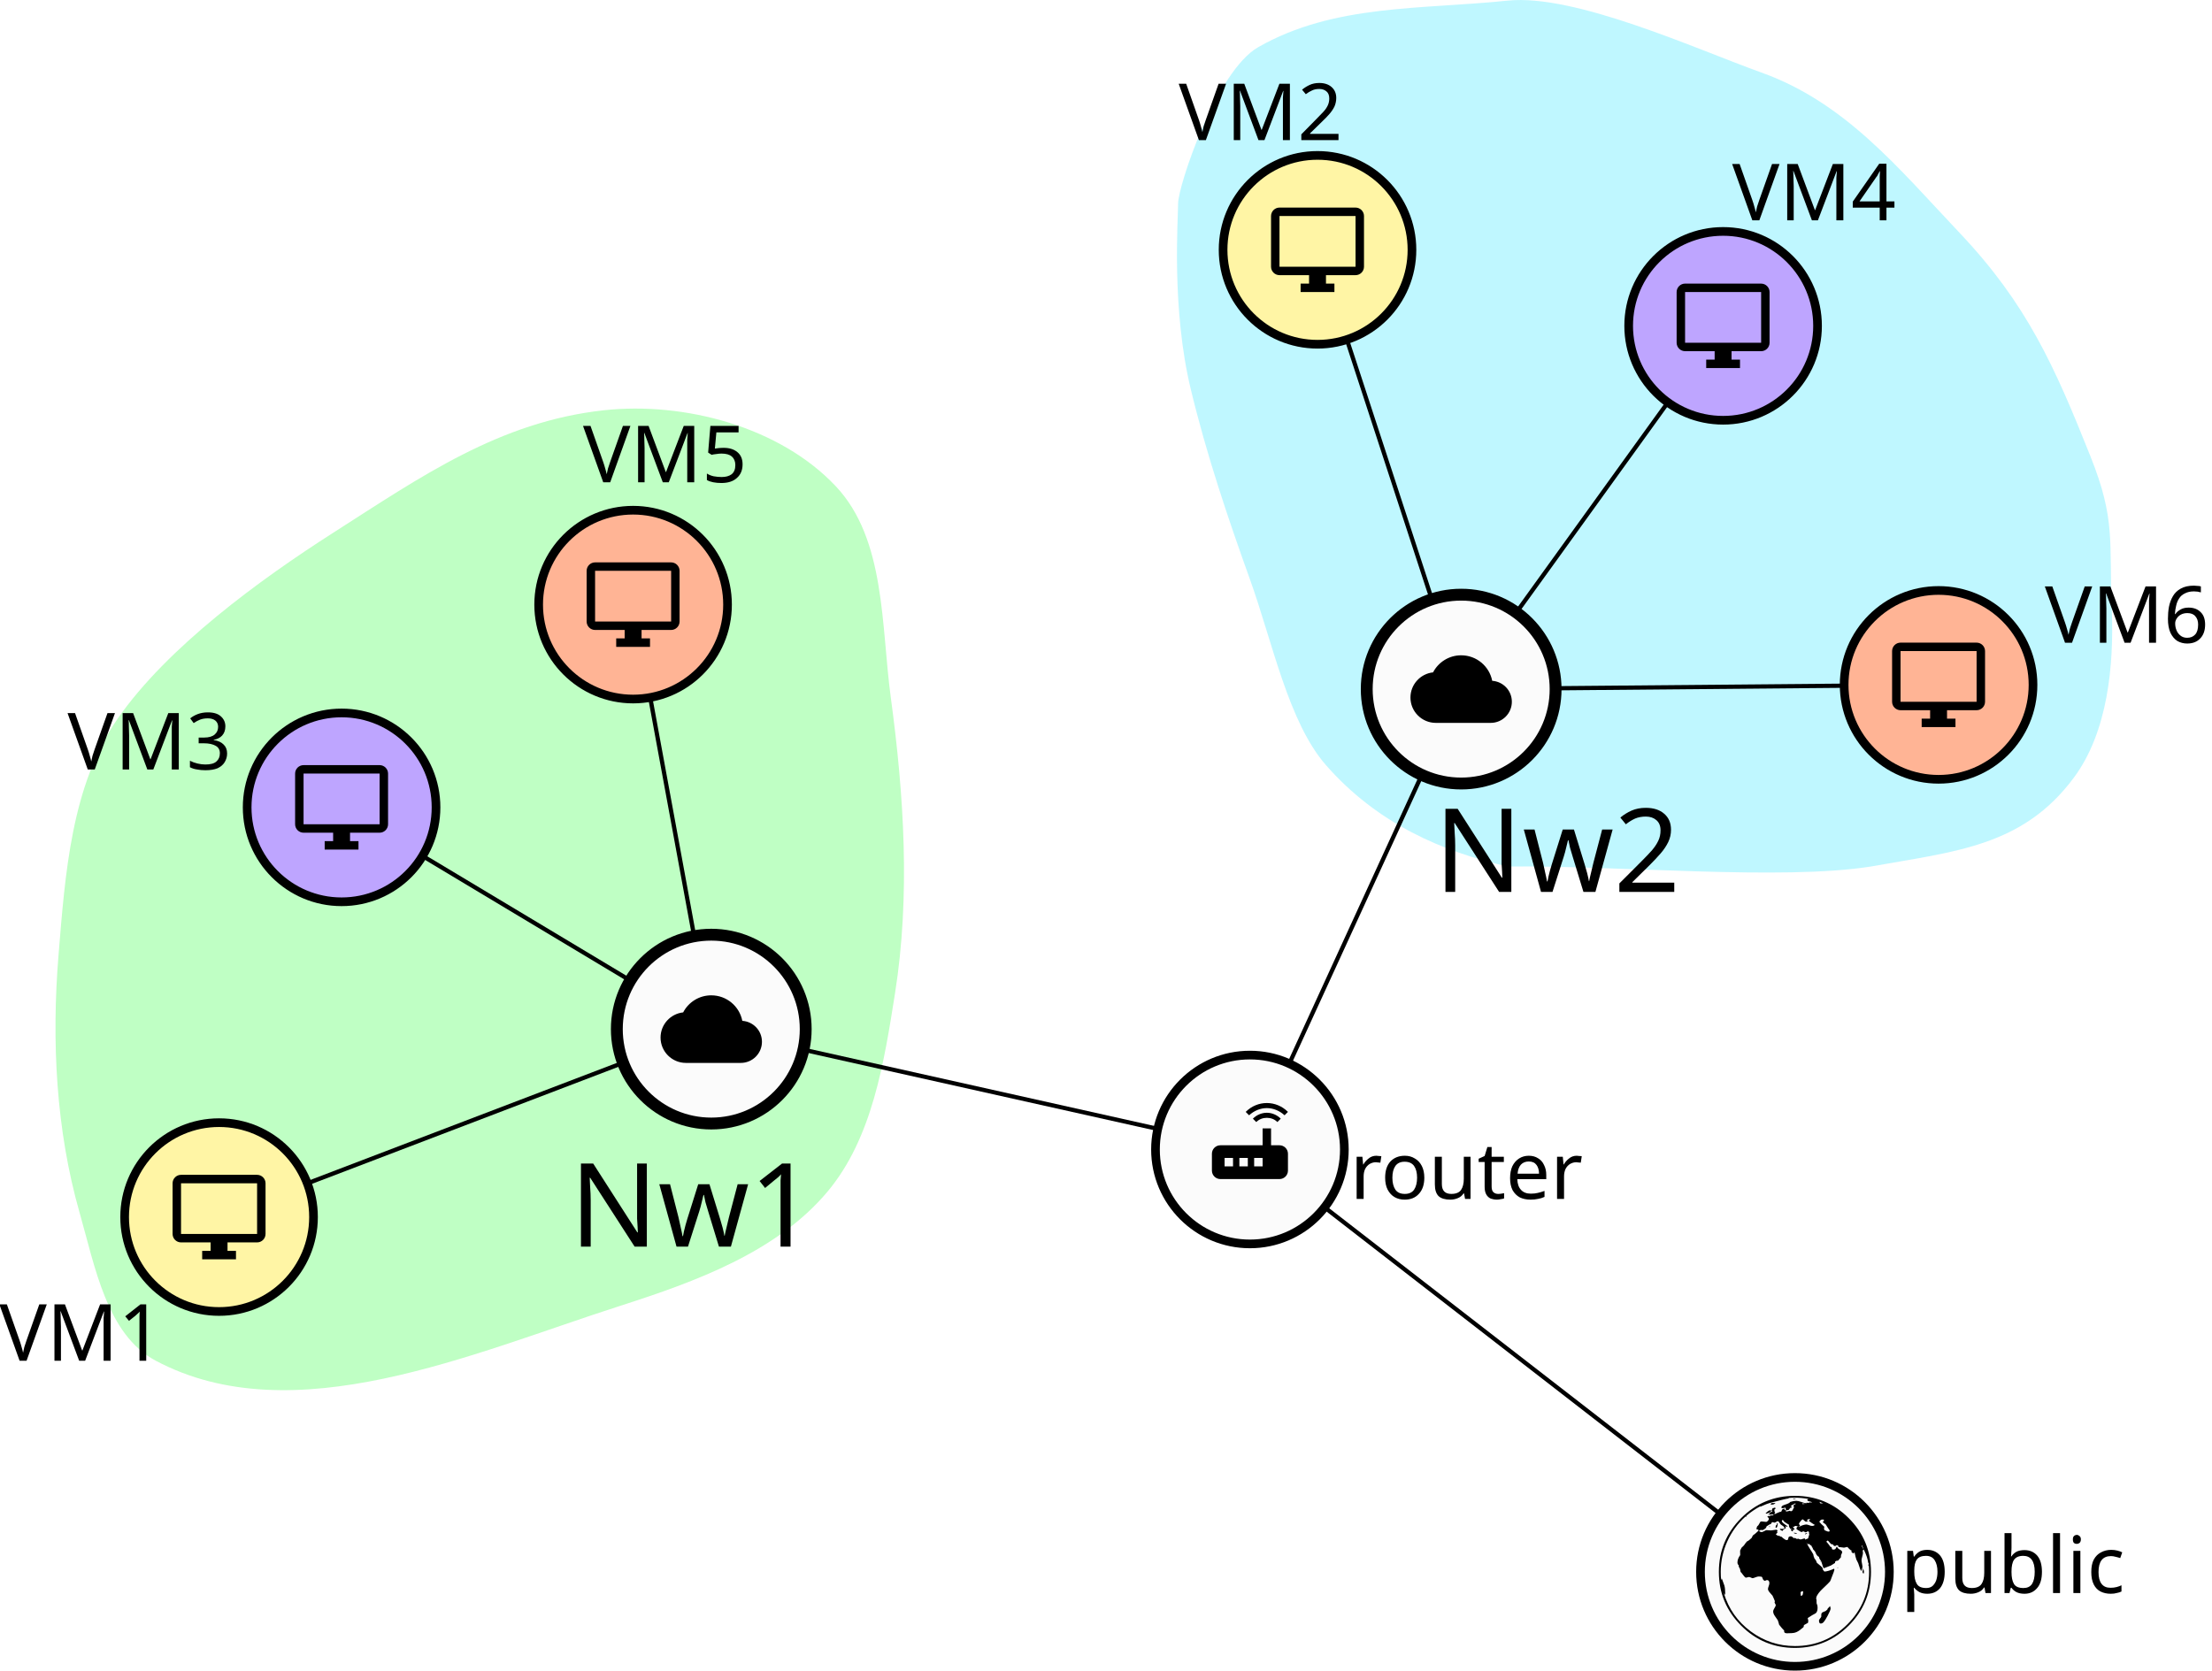
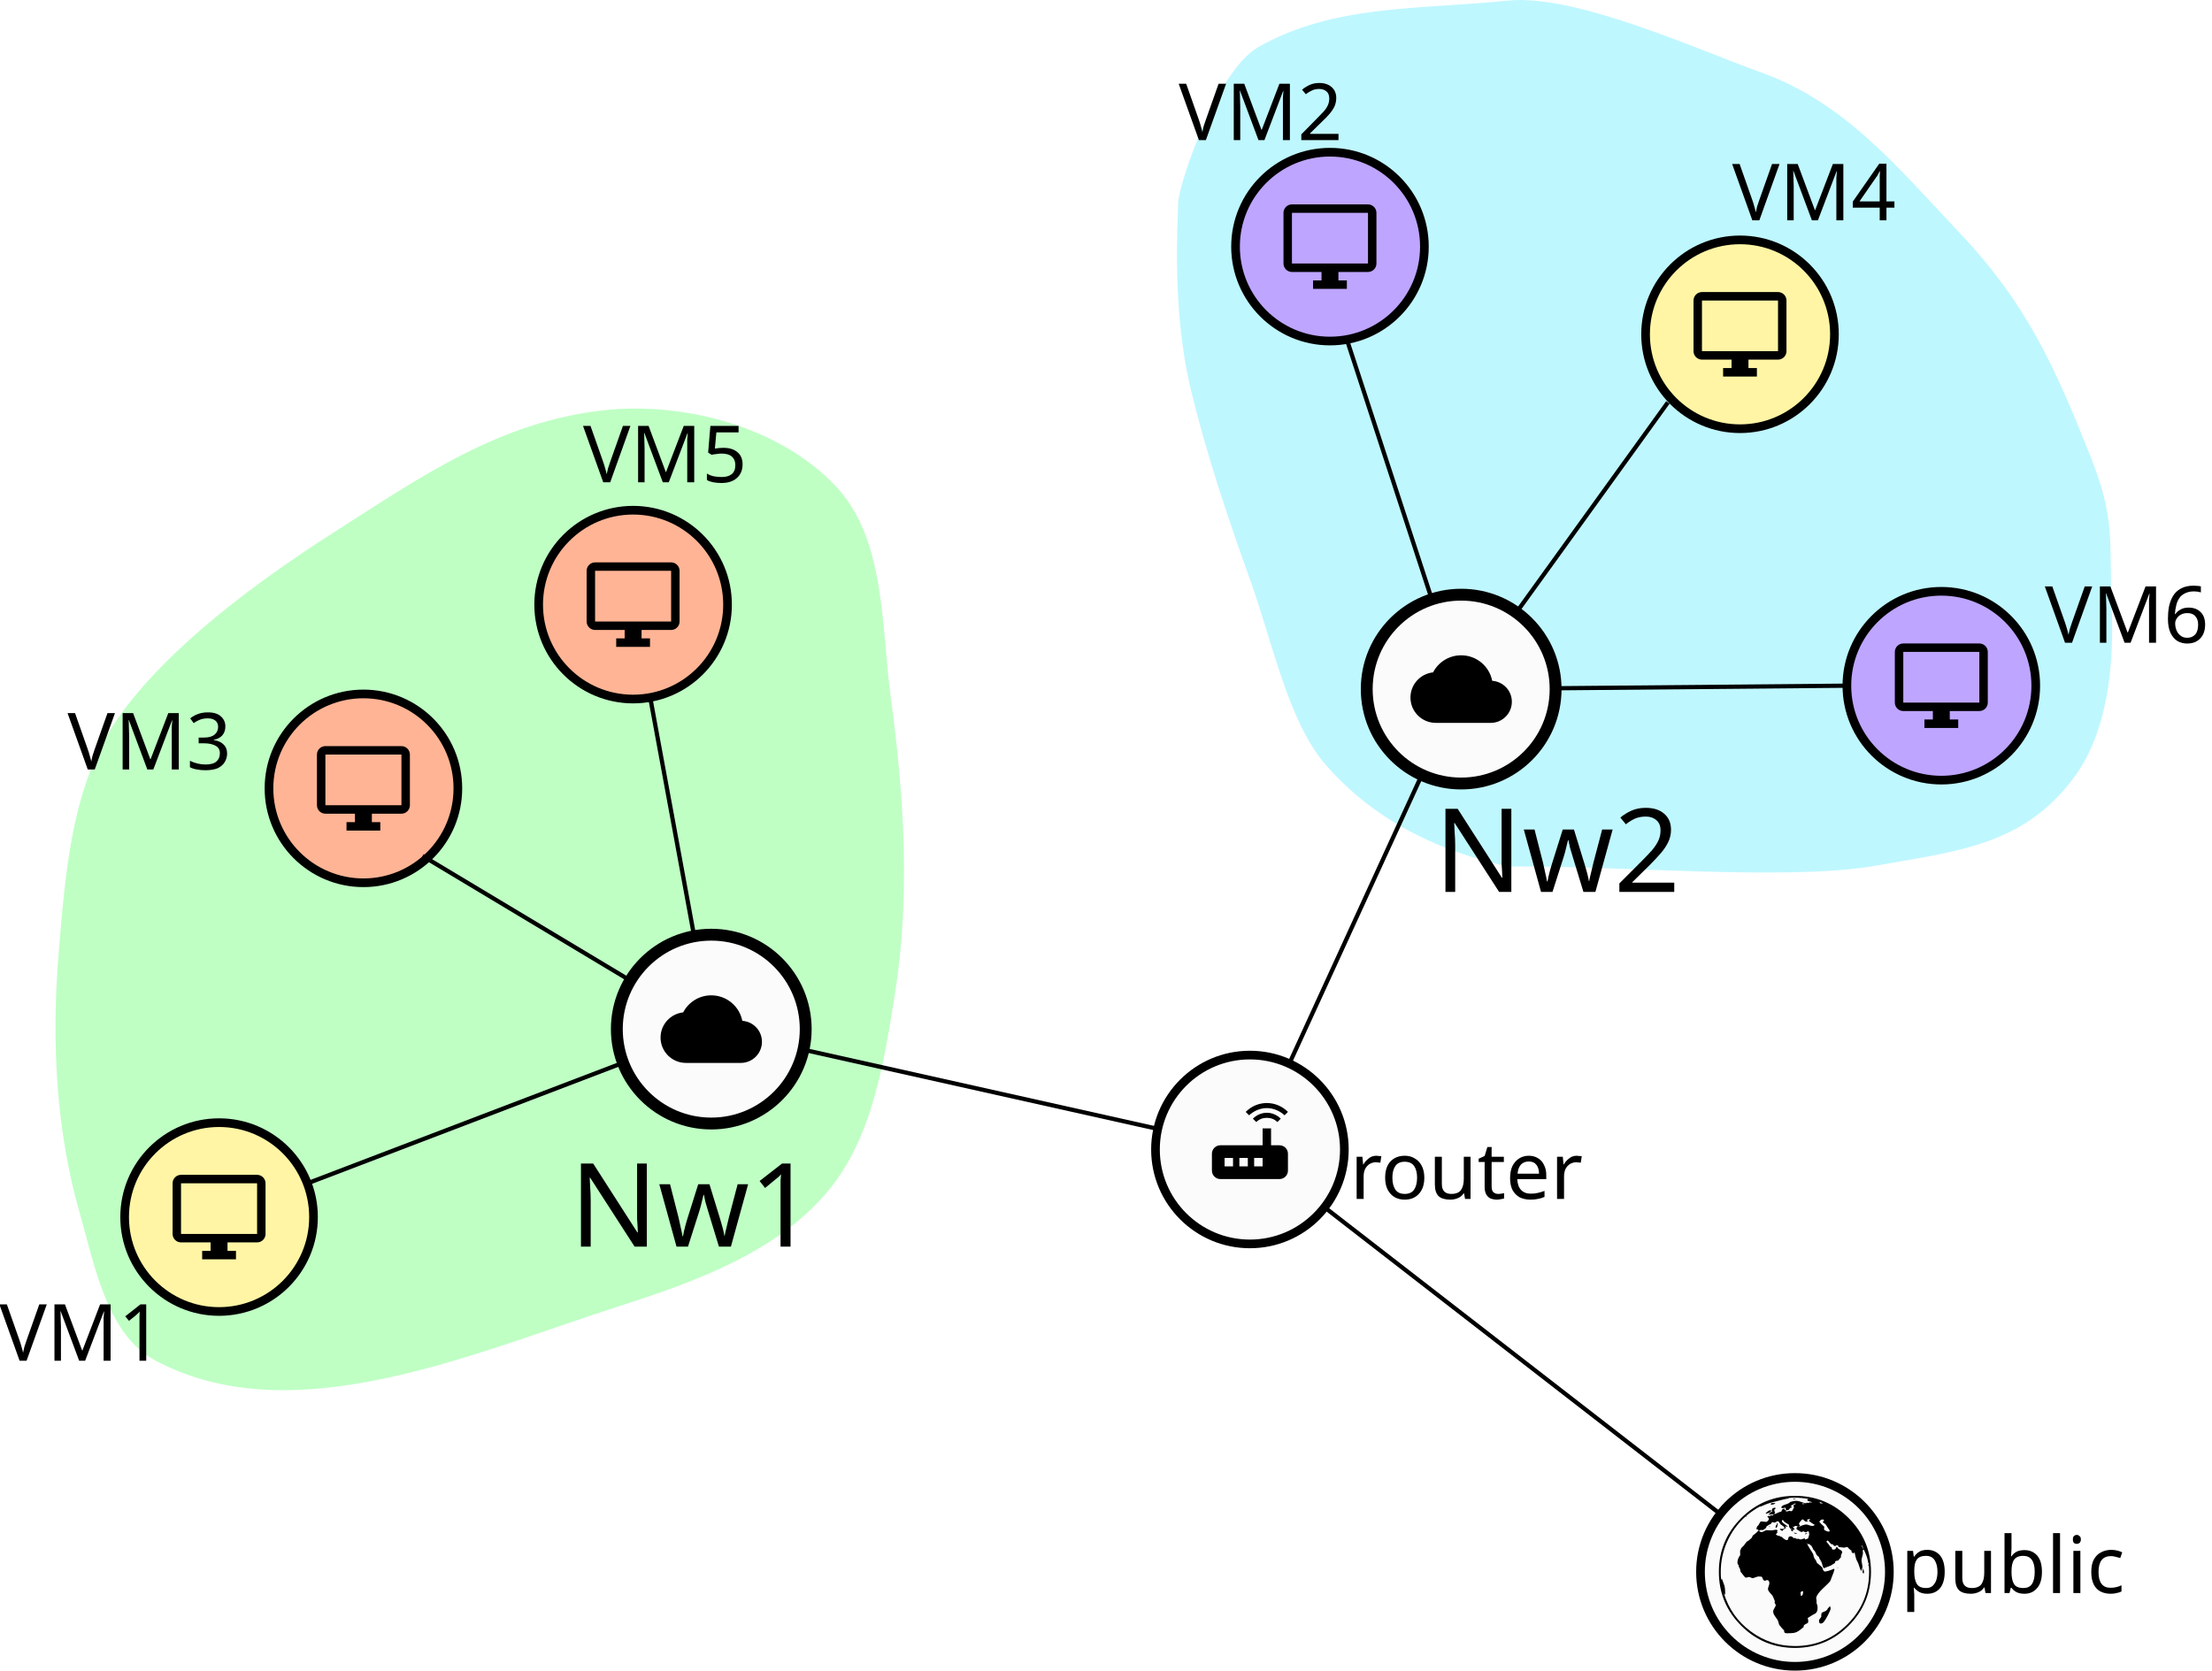
<svg xmlns="http://www.w3.org/2000/svg" width="138.529mm" height="104.648mm" viewBox="0 0 138.529 104.648" version="1.1" id="svg6419">
  <defs id="defs6413" />
  <g id="layer1" transform="translate(-19.88234,-62.54102)">
    <path style="fill:#86ff8f;fill-opacity:0.531;fill-rule:evenodd;stroke:none;stroke-width:0.265px;stroke-linecap:butt;stroke-linejoin:miter;stroke-opacity:1" d="m 29.633,147.775 c -3.064,-1.631 -3.809,-5.923 -4.763,-9.26 -1.483,-5.19 -1.763,-10.76 -1.323,-16.14 0.415,-5.074 0.8,-10.636 3.704,-14.817 3.112,-4.48 8.897,-8.704 13.494,-11.642 5.531,-3.535 10.408,-6.954 16.933,-7.673 5.073,-0.559 11.057,1.044 14.552,4.763 3.121,3.32 2.829,8.714 3.44,13.229 0.827,6.119 1.229,12.422 0.265,18.521 -0.684,4.325 -1.42,9.08 -4.233,12.435 -3.17,3.781 -8.267,5.636 -12.965,7.144 -9.301,2.986 -20.48,8.029 -29.104,3.44 z" id="path7253" />
    <g id="g7074" transform="translate(-9.789583,-7.672917)">
      <circle r="5.914" cy="134.678" cx="74.216" id="path6974" style="opacity:1;fill:#fbfbfb;fill-opacity:1;stroke:#000000;stroke-width:0.743;stroke-linecap:round;stroke-linejoin:round;stroke-miterlimit:4;stroke-dasharray:none;stroke-dashoffset:0;stroke-opacity:1" />
      <path style="stroke-width:0.265" id="path4586" d="m 76.16,134.16 c -0.18,-0.913 -0.982,-1.598 -1.945,-1.598 -0.765,0 -1.429,0.434 -1.759,1.069 -0.796,0.085 -1.416,0.759 -1.416,1.577 0,0.876 0.712,1.587 1.587,1.587 h 3.44 c 0.73,0 1.323,-0.593 1.323,-1.323 0,-0.699 -0.542,-1.265 -1.23,-1.312 z" />
    </g>
    <path style="fill:#86f0ff;fill-opacity:0.531;fill-rule:evenodd;stroke:none;stroke-width:0.265px;stroke-linecap:butt;stroke-linejoin:miter;stroke-opacity:1" d="m 98.16,98.827 c 1.418,3.946 2.408,8.953 4.762,11.642 3.227,3.685 7.32,5.431 11.377,6.35 6.868,-0.077 17.18,0.89 22.754,0 5.281,-0.947 9.5,-1.25 12.7,-5.556 2.128,-2.863 2.526,-7.019 2.381,-10.583 -0.172,-4.254 0.252,-5.57 -1.323,-9.525 -2.267,-5.691 -3.992,-9.572 -8.202,-14.023 -3.849,-4.069 -7.161,-8.167 -12.435,-10.054 -4.007,-1.434 -11.642,-4.939 -15.875,-4.498 -5.437,0.567 -10.861,0.204 -15.61,2.91 -2.66,1.516 -5.027,8.731 -5.027,9.79 0,1.058 -0.421,6.595 0.794,11.642 0.973,4.041 2.299,7.995 3.704,11.906 z" id="path7255" />
    <g id="g7070" transform="translate(2.645833,-9.789583)">
      <circle r="5.914" cy="115.496" cx="108.744" id="path6974-3" style="opacity:1;fill:#fbfbfb;fill-opacity:1;stroke:#000000;stroke-width:0.743;stroke-linecap:round;stroke-linejoin:round;stroke-miterlimit:4;stroke-dasharray:none;stroke-dashoffset:0;stroke-opacity:1" />
      <path style="stroke-width:0.265" id="path4586-5" d="m 110.688,114.977 c -0.18,-0.913 -0.982,-1.598 -1.945,-1.598 -0.765,0 -1.429,0.434 -1.759,1.069 -0.796,0.085 -1.416,0.759 -1.416,1.577 0,0.876 0.712,1.587 1.587,1.587 h 3.44 c 0.73,0 1.323,-0.593 1.323,-1.323 0,-0.699 -0.542,-1.265 -1.23,-1.312 z" />
    </g>
-     <g id="g903">
+     <g id="g903" transform="translate(100.1847,-7.620577)">
      <circle r="5.914" cy="113.115" cx="41.275" id="path6974-2" style="opacity:1;fill:#bea5ff;fill-opacity:1;stroke:#000000;stroke-width:0.543;stroke-linecap:round;stroke-linejoin:round;stroke-miterlimit:4;stroke-dasharray:none;stroke-dashoffset:0;stroke-opacity:1" />
      <path style="stroke-width:0.265" id="path4645" d="m 43.656,110.469 h -4.763 c -0.291,0 -0.529,0.238 -0.529,0.529 v 3.175 c 0,0.291 0.238,0.529 0.529,0.529 h 1.852 v 0.529 h -0.529 v 0.529 h 2.117 v -0.529 h -0.529 v -0.529 h 1.852 c 0.291,0 0.529,-0.238 0.529,-0.529 v -3.175 c 0,-0.291 -0.238,-0.529 -0.529,-0.529 z m 0,3.704 h -4.763 v -3.175 h 4.763 z" />
    </g>
    <g id="g887">
      <circle r="5.914" cy="138.779" cx="33.602" id="path6974-2-1" style="opacity:1;fill:#fff5a5;fill-opacity:1;stroke:#000000;stroke-width:0.543;stroke-linecap:round;stroke-linejoin:round;stroke-miterlimit:4;stroke-dasharray:none;stroke-dashoffset:0;stroke-opacity:1" />
      <g id="g882">
        <path d="m 35.983,136.133 h -4.763 c -0.291,0 -0.529,0.238 -0.529,0.529 v 3.175 c 0,0.291 0.238,0.529 0.529,0.529 h 1.852 v 0.529 H 32.544 v 0.529 h 2.117 v -0.529 H 34.131 v -0.529 h 1.852 c 0.291,0 0.529,-0.238 0.529,-0.529 v -3.175 c 0,-0.291 -0.238,-0.529 -0.529,-0.529 z m 0,3.704 h -4.763 v -3.175 h 4.763 z" id="path4645-2" style="stroke-width:0.265;stroke:none;stroke-opacity:1" />
      </g>
    </g>
    <g id="g919">
      <circle r="5.914" cy="100.415" cx="59.531" id="path6974-2-0" style="opacity:1;fill:#ffb495;fill-opacity:1;stroke:#000000;stroke-width:0.543;stroke-linecap:round;stroke-linejoin:round;stroke-miterlimit:4;stroke-dasharray:none;stroke-dashoffset:0;stroke-opacity:1" />
      <path style="stroke-width:0.265" id="path4645-9" d="m 61.913,97.769 h -4.763 c -0.291,0 -0.529,0.238 -0.529,0.529 v 3.175 c 0,0.291 0.238,0.529 0.529,0.529 h 1.852 v 0.529 h -0.529 v 0.529 h 2.117 v -0.529 h -0.529 v -0.529 h 1.852 c 0.291,0 0.529,-0.238 0.529,-0.529 v -3.175 c 0,-0.291 -0.238,-0.529 -0.529,-0.529 z m 0,3.704 h -4.763 v -3.175 h 4.763 z" />
    </g>
-     <g id="g879">
+     <g id="g879" transform="translate(26.45833,5.291667)">
      <circle r="5.914" cy="78.19" cx="102.394" id="path6974-2-6" style="opacity:1;fill:#fff5a5;fill-opacity:1;stroke:#000000;stroke-width:0.543;stroke-linecap:round;stroke-linejoin:round;stroke-miterlimit:4;stroke-dasharray:none;stroke-dashoffset:0;stroke-opacity:1" />
-       <path style="stroke-width:0.265;stroke:none;stroke-opacity:1" id="path4645-0" d="m 104.775,75.544 h -4.763 c -0.291,0 -0.529,0.238 -0.529,0.529 v 3.175 c 0,0.291 0.238,0.529 0.529,0.529 h 1.852 v 0.529 h -0.529 v 0.529 h 2.117 V 80.306 h -0.529 v -0.529 h 1.852 c 0.291,0 0.529,-0.238 0.529,-0.529 v -3.175 c 0,-0.291 -0.238,-0.529 -0.529,-0.529 z m 0,3.704 h -4.763 v -3.175 h 4.763 z" />
+       <path style="stroke:none;stroke-width:0.265;stroke-opacity:1" id="path4645-0" d="m 104.775,75.544 h -4.763 c -0.291,0 -0.529,0.238 -0.529,0.529 v 3.175 c 0,0.291 0.238,0.529 0.529,0.529 h 1.852 v 0.529 h -0.529 v 0.529 h 2.117 V 80.306 h -0.529 v -0.529 h 1.852 c 0.291,0 0.529,-0.238 0.529,-0.529 v -3.175 c 0,-0.291 -0.238,-0.529 -0.529,-0.529 z m 0,3.704 h -4.763 v -3.175 h 4.763 z" />
    </g>
-     <g id="g907">
+     <g id="g907" transform="translate(-24.62078,-4.962572)">
      <circle r="5.914" cy="82.952" cx="127.794" id="path6974-2-2" style="opacity:1;fill:#bea5ff;fill-opacity:1;stroke:#000000;stroke-width:0.543;stroke-linecap:round;stroke-linejoin:round;stroke-miterlimit:4;stroke-dasharray:none;stroke-dashoffset:0;stroke-opacity:1" />
      <path style="stroke-width:0.265" id="path4645-6" d="m 130.175,80.306 h -4.763 c -0.291,0 -0.529,0.238 -0.529,0.529 v 3.175 c 0,0.291 0.238,0.529 0.529,0.529 h 1.852 v 0.529 h -0.529 v 0.529 h 2.117 V 85.069 h -0.529 v -0.529 h 1.852 c 0.291,0 0.529,-0.238 0.529,-0.529 v -3.175 c 0,-0.291 -0.238,-0.529 -0.529,-0.529 z m 0,3.704 h -4.763 v -3.175 h 4.763 z" />
    </g>
-     <g id="g915">
+     <g id="g915" transform="translate(-98.64582,6.482087)">
      <circle r="5.914" cy="105.442" cx="141.288" id="path6974-2-8" style="opacity:1;fill:#ffb495;fill-opacity:1;stroke:#000000;stroke-width:0.543;stroke-linecap:round;stroke-linejoin:round;stroke-miterlimit:4;stroke-dasharray:none;stroke-dashoffset:0;stroke-opacity:1" />
      <path style="stroke-width:0.265" id="path4645-7" d="m 143.669,102.796 h -4.763 c -0.291,0 -0.529,0.238 -0.529,0.529 v 3.175 c 0,0.291 0.238,0.529 0.529,0.529 h 1.852 v 0.529 h -0.529 v 0.529 h 2.117 v -0.529 h -0.529 v -0.529 h 1.852 c 0.291,0 0.529,-0.238 0.529,-0.529 v -3.175 c 0,-0.291 -0.238,-0.529 -0.529,-0.529 z m 0,3.704 h -4.763 v -3.175 h 4.763 z" />
    </g>
    <circle style="opacity:1;fill:#fbfbfb;fill-opacity:1;stroke:#000000;stroke-width:0.543;stroke-linecap:round;stroke-linejoin:round;stroke-miterlimit:4;stroke-dasharray:none;stroke-dashoffset:0;stroke-opacity:1" id="path6974-2-8-9" cx="98.16" cy="134.546" r="5.914" />
    <path d="m 100.33,132.403 0.212,-0.212 c -0.37,-0.37 -0.847,-0.556 -1.323,-0.556 -0.476,0 -0.953,0.185 -1.323,0.556 l 0.212,0.212 c 0.318,-0.291 0.714,-0.45 1.111,-0.45 0.397,0 0.794,0.159 1.111,0.45 z m -0.238,0.212 c -0.238,-0.238 -0.556,-0.37 -0.873,-0.37 -0.318,0 -0.635,0.132 -0.873,0.37 l 0.212,0.212 c 0.185,-0.185 0.423,-0.265 0.661,-0.265 0.238,0 0.476,0.079 0.661,0.265 z m -0.079,1.667 h -0.529 v -1.058 h -0.529 v 1.058 h -2.646 c -0.291,0 -0.529,0.238 -0.529,0.529 v 1.058 c 0,0.291 0.238,0.529 0.529,0.529 h 3.704 c 0.291,0 0.529,-0.238 0.529,-0.529 v -1.058 c 0,-0.291 -0.238,-0.529 -0.529,-0.529 z m -2.91,1.323 H 96.573 V 135.075 h 0.529 z m 0.926,0 H 97.499 V 135.075 h 0.529 z m 0.926,0 H 98.425 V 135.075 h 0.529 z" id="path5247" style="stroke-width:0.265" />
    <circle style="opacity:1;fill:#fbfbfb;fill-opacity:1;stroke:#000000;stroke-width:0.543;stroke-linecap:round;stroke-linejoin:round;stroke-miterlimit:4;stroke-dasharray:none;stroke-dashoffset:0;stroke-opacity:1" id="path6974-2-8-9-2" cx="132.292" cy="161.004" r="5.914" />
    <g transform="matrix(0.03307291,0,0,0.03307291,127.5292,151.6373)" id="g5853">
      <g id="g5851">
        <path style="stroke:none" d="m 288,283.219 q 0,59.625 -42.188,101.812 Q 203.625,427.219 144,427.219 84.375,427.219 42.188,385.031 0,342.844 0,283.219 0,223.594 42.188,181.406 84.375,139.219 144,139.219 q 59.625,0 101.812,42.187 Q 288,223.594 288,283.219 Z M 197.578,153.281 q -4.078,-1.687 -7.312,-2.812 0.562,0.984 1.969,3.094 h 1.125 q 0.703,0 2.109,-0.141 1.406,-0.141 2.109,-0.141 z m 76.078,87.469 q -0.281,-3.094 -2.812,-7.875 -0.703,0.281 -0.703,1.125 0,-0.984 3.516,6.75 z M 163.688,154.266 q -1.969,-0.281 -5.766,-0.984 0,1.125 0.562,1.688 1.828,0 5.203,-0.703 z m 45.984,52.172 v -1.969 q -2.812,-3.516 -7.312,-11.109 -0.141,-0.141 -5.625,-4.219 0.422,-1.547 2.25,-2.531 -0.141,-0.844 -0.422,-2.531 h -3.234 q -2.391,0 -5.203,4.219 2.953,3.938 9.844,9.844 l -0.844,0.844 q -0.141,1.547 0.422,4.641 0.281,0.562 3.445,1.969 3.164,1.406 3.867,1.406 0.562,0 1.476,-0.281 0.914,-0.281 1.336,-0.281 z m -28.125,-12.234 q -4.078,-2.109 -11.25,-7.594 0.844,-1.125 2.672,-3.375 h -2.391 q -1.406,0 -4.219,1.969 0.844,0.562 2.672,1.547 -2.531,1.406 -4.219,1.406 -0.984,0 -3.305,-2.25 -2.32,-2.25 -3.023,-2.25 -0.844,0 -3.867,3.727 -3.023,3.727 -3.023,4.57 0,0.984 2.25,3.938 -1.406,0.281 -4.078,1.125 h 4.359 q 0.703,-0.984 5.344,-2.391 4.219,-1.125 5.906,-1.125 1.969,0 5.484,1.336 3.516,1.336 5.484,1.336 3.656,0 5.203,-1.969 z m -35.297,-39.938 -3.094,-0.562 q -0.703,1.406 -3.516,2.461 -2.812,1.055 -3.234,2.742 l 1.688,1.688 q -0.703,0.562 -0.703,1.125 -0.281,-0.141 -0.984,-0.141 -1.266,0 -2.32,1.828 -1.055,1.828 -1.617,2.25 -2.25,0.563 -6.891,1.547 1.688,1.688 2.953,1.688 0.984,0 2.883,-0.703 1.898,-0.703 2.883,-0.703 0.422,0 0.984,0.492 0.563,0.492 0.984,0.492 0.984,0 2.953,-1.406 3.234,-6.609 3.234,-6.188 0,-0.422 -1.125,-1.688 0,-0.141 0.422,-2.531 2.391,-1.828 4.5,-2.391 z m 25.031,58.219 q 0,-0.703 -0.703,-1.266 0.281,-0.563 0.281,-1.266 0,-3.516 -2.25,-3.516 -0.844,0 -2.039,0.914 -1.195,0.914 -2.039,0.914 -0.984,0 -2.461,-0.914 -1.476,-0.914 -2.461,-0.914 -0.562,0 -1.477,0.703 -0.914,0.703 -1.477,0.703 -1.406,0 -9.562,-5.484 v -2.812 q 0.703,-1.266 2.672,-2.25 -3.234,-1.125 -4.641,-1.125 -1.969,0 -2.672,1.828 -0.844,-0.281 -2.531,-0.562 1.688,3.375 3.516,4.781 -0.422,1.125 -1.266,1.125 -0.422,0 -1.406,-0.563 -0.141,3.656 -1.969,3.656 -0.984,0 -2.812,-3.656 1.828,0.281 3.938,0.281 -0.844,-0.562 -4.781,-1.688 -0.422,-0.984 -1.969,-3.234 -0.562,-0.844 -0.562,-4.359 -2.953,-1.547 -8.578,-5.344 -0.844,-1.266 -2.812,-3.516 -1.969,0.141 -1.969,2.109 0,2.953 10.828,9.703 L 129.375,198 l -2.672,-1.406 -0.562,0.844 q 0.281,0.844 0.703,2.672 -1.969,1.828 -4.5,2.531 -1.266,2.953 -1.969,2.953 -1.266,0 -5.062,-2.953 0.844,-1.125 1.828,-1.125 0.281,0 0.844,0.211 0.562,0.211 0.844,0.211 -0.141,0 3.797,-0.422 l 1.688,-1.547 q -0.281,-1.688 -2.812,-3.516 -1.969,-1.266 -3.938,-2.672 -1.266,-1.125 -3.797,-4.922 -1.125,-1.688 -2.109,-1.688 -0.984,0 -3.234,1.406 -2.25,1.406 -3.234,1.406 -0.703,0 -1.898,-0.492 Q 102.094,189 101.391,189 99.984,189 99,192.094 q -3.797,1.266 -8.859,5.062 -0.141,0.703 -0.492,1.899 -0.351,1.195 -3.305,3.164 -2.953,1.969 -3.938,1.969 -0.422,0 -1.266,-0.211 -0.844,-0.211 -1.266,-0.211 -1.828,0 -3.938,2.109 2.391,1.969 5.344,1.969 0.984,0 4.5,-1.828 3.516,-1.828 4.5,-1.828 1.406,0 4.219,0.281 2.812,0.281 4.219,0.281 1.687,0 4.922,-0.703 3.234,-0.703 4.922,-0.703 0.562,0 2.672,1.406 -0.281,0.984 -1.266,1.969 0.844,0.844 0.844,2.25 -1.125,0.984 -3.094,3.094 l 1.547,0.984 q 0.703,1.406 4.219,1.969 3.094,0.422 3.094,1.406 l 0.562,0.422 0.422,-0.422 q 0.141,-0.141 0.422,-0.141 0,0 4.008,3.375 4.008,3.375 6.539,3.375 2.813,0 2.953,-3.586 0.141,-3.586 5.062,-3.586 1.266,0 6.328,4.078 l 0.281,-1.266 q 5.766,2.531 4.641,2.531 0.422,0 0.773,-0.422 0.352,-0.422 0.914,-0.422 0.984,0 2.602,0.703 1.617,0.703 2.602,0.703 1.266,0 3.797,-0.914 2.531,-0.914 3.797,-0.914 0.844,0 1.125,1.055 0.281,1.055 0.703,2.18 v -1.406 q 1.688,-0.422 4.781,-1.828 2.391,-8.016 2.391,-7.453 z m 113.203,70.734 q 0,-6.328 -0.562,-12.656 l -0.141,1.266 h -0.844 l 0.562,-3.516 h 0.141 l -0.281,-2.953 -0.422,1.969 q -1.266,-11.812 -8.578,-26.438 -1.969,0.844 -1.969,2.953 0,0.562 0.211,1.687 0.211,1.125 0.211,1.688 0,2.391 -1.336,6.961 -1.336,4.57 -1.336,6.961 0,2.25 0.914,6.68 0.914,4.43 0.914,6.68 0,0.703 -2.391,7.172 -1.688,-1.547 -5.766,-14.906 -1.266,-2.25 -3.375,-6.75 -1.547,-4.078 -3.516,-13.781 -0.984,0.141 -1.547,1.828 h -1.547 l -3.234,-3.234 q 0.281,-0.984 1.266,-1.828 -2.391,-0.422 -5.484,-3.727 -3.094,-3.305 -3.094,-3.305 -1.125,0 -3.234,0.703 -2.109,0.703 -3.234,0.703 0.562,0 -10.406,-1.406 -0.422,-0.563 0,-1.828 -2.25,-1.688 -2.953,-1.688 -0.703,0 -1.688,0.914 -0.984,0.914 -1.688,0.914 -2.812,0 -4.359,-3.234 l 0.141,-0.141 -0.703,-0.281 -0.422,0.422 h -0.562 q -1.406,0 -3.797,-2.672 -1.547,-1.828 -3.234,-3.797 l -1.688,-0.703 -1.969,2.109 q 3.234,3.234 8.297,10.547 l 1.406,-0.844 q 0.844,2.672 1.125,4.5 0.703,0.844 2.531,0.844 3.234,0 4.289,-1.898 1.055,-1.898 2.18,-4.008 0.141,0.141 1.688,2.812 0.703,1.266 4.922,3.656 3.516,1.828 3.516,4.5 0,0.844 -0.984,2.812 -0.984,1.969 -1.125,2.672 -0.141,1.406 -0.281,4.078 -1.969,1.969 -5.344,6.188 -6.469,0.141 -5.766,4.5 -2.672,1.687 -8.016,4.922 -4.359,1.688 -13.219,5.062 -1.828,-2.25 -3.164,-7.805 -1.336,-5.555 -3.867,-8.508 -1.828,-2.109 -2.109,-5.203 -4.5,-1.828 -6.891,-9.141 -0.281,-0.984 -5.062,-6.188 l 0.844,-1.828 -0.703,-0.281 h -0.562 l -0.422,0.422 q -0.281,-1.266 -1.125,-3.656 -5.625,-3.938 -4.781,-3.938 -1.266,0 -2.109,0.844 -1.969,-1.406 -3.375,-4.5 2.672,6.469 8.297,15.188 1.969,2.672 5.062,8.297 0.141,3.094 2.672,8.719 1.688,0.703 2.531,3.234 1.266,3.516 1.688,4.078 0.422,0.562 7.031,5.906 4.781,3.797 4.219,7.172 0.984,1.125 2.953,3.516 7.453,-0.422 18.281,-5.484 0.562,0.562 0.562,2.25 0,1.688 -5.625,15.609 -0.562,2.25 -2.672,6.328 -2.109,2.672 -14.203,14.062 -8.859,8.297 -11.812,15.891 v 0.422 q 0,0.984 0.422,1.547 l -0.984,0.703 1.125,1.547 q 0,0 0,4.781 0,2.109 0.281,3.375 1.688,2.109 1.688,8.016 0,8.578 -5.484,10.969 -3.234,1.406 -13.219,8.016 0,0.844 0.562,2.531 0.562,1.687 0.562,2.531 0,0.281 -0.562,3.938 -2.672,1.266 -7.734,4.359 -0.281,3.234 -0.984,4.078 -1.687,1.266 -3.234,2.531 -7.031,6.188 -13.078,7.734 -4.219,1.125 -15.047,1.125 -5.906,0 -5.062,-5.203 -3.656,-3.375 -9.562,-11.109 -0.562,-2.953 -2.531,-8.438 -0.281,-0.422 -5.344,-7.734 -3.375,-4.781 -3.375,-8.719 0,-2.672 2.461,-6.539 2.461,-3.867 2.461,-5.414 0,-0.984 -1.125,-2.742 -1.125,-1.758 -1.125,-2.742 0,-0.562 0.562,-2.109 -1.266,-3.656 -4.5,-10.547 -0.281,-0.422 -5.203,-5.906 -3.375,-3.938 -3.375,-6.609 0,-1.828 1.336,-5.414 1.336,-3.586 1.336,-5.555 0,-6.047 -4.781,-6.047 -0.703,0 -1.899,0.703 -1.195,0.703 -1.898,0.703 -1.547,0 -3.375,-2.391 -0.984,-2.25 -1.828,-4.5 -0.703,-1.266 -6.188,-1.266 -2.531,0 -6.539,1.617 -4.008,1.617 -5.273,1.617 -0.844,0 -3.164,-1.125 -2.32,-1.125 -3.867,-1.125 -0.984,0 -2.742,0.633 -1.758,0.633 -2.742,0.633 -1.828,0 -5.484,-5.133 -3.656,-5.133 -4.641,-5.695 -0.281,-1.969 -1.266,-5.906 -0.141,-0.422 -1.547,-2.672 -0.984,-1.687 -0.844,-2.953 l 0.141,-0.984 q -2.531,-1.969 -2.531,-5.484 0,-6.75 5.203,-13.922 0.141,-2.812 -0.141,-8.578 0.844,-1.828 2.672,-5.344 1.688,-1.406 4.641,-4.5 1.547,-2.672 5.625,-7.453 3.094,-0.984 8.719,-6.469 0.703,-1.688 2.531,-4.922 3.656,-2.25 10.547,-8.859 v -1.688 q -0.703,-0.703 -3.938,-1.266 0.141,-1.828 1.406,-5.203 0.844,-0.703 2.391,-2.25 1.266,-2.25 3.797,-6.609 1.266,-0.562 2.391,-0.562 1.406,0 4.289,0.422 2.883,0.422 4.289,0.422 1.266,0 3.164,-2.039 1.898,-2.039 1.898,-3.305 0,-2.812 -3.094,-4.219 1.547,-1.688 3.094,-1.688 0.281,0 0.703,0.281 0.422,0.281 0.703,0.281 0.562,0 1.125,-0.914 0.562,-0.914 1.125,-0.914 0.281,0 0.773,0.211 0.492,0.211 0.773,0.211 2.25,0 4.219,-1.969 -0.562,-0.281 -1.266,-0.281 1.547,0 -9.844,0.984 0.844,-0.563 3.094,-1.828 l -0.422,-1.688 q 1.828,-1.266 5.766,-3.234 -0.281,-0.984 -1.547,-1.406 -0.703,0.281 -0.984,1.266 -1.266,1.125 -3.797,3.094 -0.703,0.422 -5.484,1.547 l -1.125,-0.703 q 0.281,-0.141 3.938,-3.516 2.25,-2.109 4.922,-2.109 0.281,0 0.844,0.211 0.563,0.211 0.844,0.211 1.406,0 1.969,-2.461 0.562,-2.461 2.391,-2.461 l 0.562,0.422 0.844,-0.844 h 1.828 l 1.125,1.547 q -2.672,0.844 -2.672,2.953 0,-0.281 0.422,3.234 0.422,0.703 1.266,0.844 0,0.422 -1.688,2.812 0.141,0.703 0.844,0.703 0.141,0 4.922,-2.25 4.781,-2.25 7.312,-2.391 0.422,-1.547 1.828,-4.219 1.547,-0.562 4.359,-1.828 0.141,0.422 -0.141,2.25 l 1.688,0.844 q 1.125,-0.141 1.125,-1.406 0,-1.266 -1.688,-3.516 -2.391,1.266 -4.359,1.266 h -1.969 q -0.563,-1.125 -0.563,-1.547 0,-3.094 7.172,-5.203 8.156,-2.531 9.562,-5.062 6.469,-2.109 11.531,-2.109 3.375,0 9.633,2.25 6.258,2.25 8.648,2.25 1.266,0 1.828,-0.562 l -1.266,-1.125 q 2.391,1.266 3.797,1.266 -0.844,0 2.953,-1.125 -0.422,0.141 2.531,0.141 0.984,0 1.828,-0.141 -0.984,-0.984 -5.062,-1.828 -3.516,-0.703 -4.359,-2.672 0.562,-0.984 2.391,-1.969 -12.938,-2.391 -25.594,-2.391 -6.328,0 -12.656,0.562 L 132.75,144 q -5.625,0.562 -33.75,8.016 -8.719,2.25 -20.391,7.734 l -0.281,-0.703 q -14.203,7.594 -26.297,18 l 0.141,1.266 -1.266,0.562 -0.422,-0.562 Q 28.125,198.281 15.82,225.773 3.516,253.266 3.516,283.219 q 0,8.297 0.844,15.75 0.422,-1.828 1.125,-3.375 4.781,12.656 4.922,13.5 1.547,5.344 1.547,14.484 0,2.531 -0.422,3.375 -0.422,-1.547 -2.109,-3.375 13.359,44.438 50.766,72.281 37.406,27.844 83.812,27.844 58.219,0 99.352,-41.133 41.133,-41.133 41.133,-99.352 z m -124.875,38.391 q 0,-0.422 -0.281,-0.984 -0.281,-0.562 -0.281,-0.844 -4.359,0.141 -4.359,3.375 0,0.984 0.281,2.813 0.281,1.828 0.281,2.672 h 1.547 q 0.703,-0.984 2.25,-2.812 0,-0.141 -0.141,-0.562 0,-0.562 0.352,-1.828 0.352,-1.266 0.352,-1.828 z M 146.391,144.422 q -0.703,0 -2.109,0.562 -1.406,0.562 -2.109,0.562 -0.703,0 -1.828,-1.125 z m 128.25,141.188 q -0.422,0 -1.125,0.984 -0.422,-0.422 -1.547,-2.813 0.141,-2.531 0.844,-7.453 1.828,5.344 1.828,5.062 z M 167.625,209.672 q -0.422,0.844 -3.938,2.531 0,-0.281 -0.984,-0.984 0.281,-0.281 3.375,-1.547 z m 58.219,66.094 h -1.688 l 0.984,-1.266 q 0.422,0.281 0.703,1.266 z M 107.156,152.859 q -2.531,2.953 -6.75,2.953 h -2.109 l -0.141,-0.984 q 1.125,-1.969 2.391,-1.969 z m 40.781,57.375 q -0.562,0.703 -2.25,0.703 -2.109,0 -4.359,-1.688 h 2.953 q 0.563,0 1.617,0.352 1.055,0.351 1.617,0.351 z m 45.422,53.297 -0.562,0.422 -0.562,-0.703 0.422,-0.422 z M 111.656,192.375 q -0.422,0.562 -0.984,4.359 -0.422,2.531 -2.812,3.094 -0.562,-0.422 -0.562,-1.406 0,0.984 0.562,-2.953 0.703,-0.844 1.828,-1.406 0,-2.953 1.406,-3.234 z m -15.047,5.203 -0.281,0.844 q -1.125,0 -1.125,-1.266 0.703,-0.141 1.125,-0.562 z M 211.5,352.828 q 0,2.953 -5.344,13.078 -5.062,9.422 -7.664,12.305 -2.602,2.883 -5.695,2.883 -3.234,0 -3.234,-6.047 0,-0.984 2.039,-3.516 2.039,-2.531 2.32,-3.656 0,0 0,-3.375 0,-3.656 2.742,-4.852 2.742,-1.195 5.555,-2.32 1.125,-0.984 3.375,-2.953 l 0.281,-1.406 q 1.547,-1.688 4.641,-4.922 Q 211.5,351 211.5,352.828 Z" id="path5849" />
      </g>
    </g>
    <path style="fill:none;fill-rule:evenodd;stroke:#000000;stroke-width:0.265px;stroke-linecap:butt;stroke-linejoin:miter;stroke-opacity:1" d="m 39.126,136.669 19.776,-7.554" id="path7231" />
    <path style="fill:none;fill-rule:evenodd;stroke:#000000;stroke-width:0.265px;stroke-linecap:butt;stroke-linejoin:miter;stroke-opacity:1" d="m 46.346,116.157 13.009,7.806" id="path7233" />
    <path style="fill:none;fill-rule:evenodd;stroke:#000000;stroke-width:0.265px;stroke-linecap:butt;stroke-linejoin:miter;stroke-opacity:1" d="m 60.602,106.23 2.754,14.959" id="path7235" />
    <path style="fill:none;fill-rule:evenodd;stroke:#000000;stroke-width:0.265px;stroke-linecap:butt;stroke-linejoin:miter;stroke-opacity:1" d="m 104.231,83.81 5.321,16.275" id="path7239" />
    <path style="fill:none;fill-rule:evenodd;stroke:#000000;stroke-width:0.265px;stroke-linecap:butt;stroke-linejoin:miter;stroke-opacity:1" d="m 124.335,87.749 -9.488,13.16" id="path7241" />
    <path style="fill:none;fill-rule:evenodd;stroke:#000000;stroke-width:0.265px;stroke-linecap:butt;stroke-linejoin:miter;stroke-opacity:1" d="m 135.374,105.494 -18.071,0.16" id="path7243" />
    <path style="fill:none;fill-rule:evenodd;stroke:#000000;stroke-width:0.265px;stroke-linecap:butt;stroke-linejoin:miter;stroke-opacity:1" d="m 108.924,111.081 -8.298,18.09" id="path7245" />
    <path style="fill:none;fill-rule:evenodd;stroke:#000000;stroke-width:0.265px;stroke-linecap:butt;stroke-linejoin:miter;stroke-opacity:1" d="m 70.197,128.295 22.192,4.961" id="path7247" />
    <path style="fill:none;fill-rule:evenodd;stroke:#000000;stroke-width:0.265px;stroke-linecap:butt;stroke-linejoin:miter;stroke-opacity:1" d="m 102.834,138.169 24.784,19.212" id="path7249" />
    <text xml:space="preserve" style="font-style:normal;font-weight:normal;font-size:7.276px;line-height:125%;font-family:sans-serif;letter-spacing:0px;word-spacing:0px;writing-mode:lr-tb;fill:#000000;fill-opacity:1;stroke:none;stroke-width:0.265px;stroke-linecap:butt;stroke-linejoin:miter;stroke-opacity:1" x="19.844" y="147.775" id="text7300">
      <tspan id="tspan7298" x="19.844" y="147.775" style="font-size:4.939px;stroke-width:0.265px">VM1</tspan>
    </text>
    <text xml:space="preserve" style="font-style:normal;font-weight:normal;font-size:7.276px;line-height:125%;font-family:sans-serif;letter-spacing:0px;word-spacing:0px;writing-mode:lr-tb;fill:#000000;fill-opacity:1;stroke:none;stroke-width:0.265px;stroke-linecap:butt;stroke-linejoin:miter;stroke-opacity:1" x="93.701" y="71.317" id="text7300-2">
      <tspan id="tspan7298-7" x="93.701" y="71.317" style="font-size:4.939px;stroke-width:0.265px">VM2</tspan>
    </text>
    <text xml:space="preserve" style="font-style:normal;font-weight:normal;font-size:7.276px;line-height:125%;font-family:sans-serif;letter-spacing:0px;word-spacing:0px;writing-mode:lr-tb;fill:#000000;fill-opacity:1;stroke:none;stroke-width:0.265px;stroke-linecap:butt;stroke-linejoin:miter;stroke-opacity:1" x="24.115" y="110.74" id="text7300-8">
      <tspan id="tspan7298-6" x="24.115" y="110.74" style="font-size:4.939px;stroke-width:0.265px">VM3</tspan>
    </text>
    <text xml:space="preserve" style="font-style:normal;font-weight:normal;font-size:7.276px;line-height:125%;font-family:sans-serif;letter-spacing:0px;word-spacing:0px;writing-mode:lr-tb;fill:#000000;fill-opacity:1;stroke:none;stroke-width:0.265px;stroke-linecap:butt;stroke-linejoin:miter;stroke-opacity:1" x="128.361" y="76.344" id="text7300-7">
      <tspan id="tspan7298-70" x="128.361" y="76.344" style="font-size:4.939px;stroke-width:0.265px">VM4</tspan>
    </text>
    <text xml:space="preserve" style="font-style:normal;font-weight:normal;font-size:7.276px;line-height:125%;font-family:sans-serif;letter-spacing:0px;word-spacing:0px;writing-mode:lr-tb;fill:#000000;fill-opacity:1;stroke:none;stroke-width:0.265px;stroke-linecap:butt;stroke-linejoin:miter;stroke-opacity:1" x="56.394" y="92.748" id="text7300-9">
      <tspan id="tspan7298-4" x="56.394" y="92.748" style="font-size:4.939px;stroke-width:0.265px">VM5</tspan>
    </text>
    <text xml:space="preserve" style="font-style:normal;font-weight:normal;font-size:7.276px;line-height:125%;font-family:sans-serif;letter-spacing:0px;word-spacing:0px;writing-mode:lr-tb;fill:#000000;fill-opacity:1;stroke:none;stroke-width:0.265px;stroke-linecap:butt;stroke-linejoin:miter;stroke-opacity:1" x="147.94" y="102.802" id="text7300-5">
      <tspan id="tspan7298-42" x="147.94" y="102.802" style="font-size:4.939px;stroke-width:0.265px">VM6</tspan>
    </text>
    <text xml:space="preserve" style="font-style:normal;font-weight:normal;font-size:7.276px;line-height:125%;font-family:sans-serif;letter-spacing:0px;word-spacing:0px;writing-mode:lr-tb;fill:#000000;fill-opacity:1;stroke:none;stroke-width:0.265px;stroke-linecap:butt;stroke-linejoin:miter;stroke-opacity:1" x="55.562" y="140.631" id="text7354">
      <tspan id="tspan7352" x="55.562" y="140.631" style="stroke-width:0.265px">Nw1</tspan>
    </text>
    <text xml:space="preserve" style="font-style:normal;font-weight:normal;font-size:7.276px;line-height:125%;font-family:sans-serif;letter-spacing:0px;word-spacing:0px;writing-mode:lr-tb;fill:#000000;fill-opacity:1;stroke:none;stroke-width:0.265px;stroke-linecap:butt;stroke-linejoin:miter;stroke-opacity:1" x="109.705" y="118.413" id="text7354-2">
      <tspan id="tspan7352-3" x="109.705" y="118.413" style="stroke-width:0.265px">Nw2</tspan>
    </text>
    <text xml:space="preserve" style="font-style:normal;font-weight:normal;font-size:7.276px;line-height:125%;font-family:sans-serif;letter-spacing:0px;word-spacing:0px;writing-mode:lr-tb;fill:#000000;fill-opacity:1;stroke:none;stroke-width:0.265px;stroke-linecap:butt;stroke-linejoin:miter;stroke-opacity:1" x="104.422" y="137.64" id="text7376">
      <tspan id="tspan7374" x="104.422" y="137.64" style="font-size:4.939px;stroke-width:0.265px">router</tspan>
    </text>
    <text xml:space="preserve" style="font-style:normal;font-weight:normal;font-size:7.276px;line-height:125%;font-family:sans-serif;letter-spacing:0px;word-spacing:0px;writing-mode:lr-tb;fill:#000000;fill-opacity:1;stroke:none;stroke-width:0.265px;stroke-linecap:butt;stroke-linejoin:miter;stroke-opacity:1" x="138.906" y="162.327" id="text7380">
      <tspan id="tspan7378" x="138.906" y="162.327" style="font-size:4.939px;stroke-width:0.265px">public</tspan>
    </text>
  </g>
</svg>
